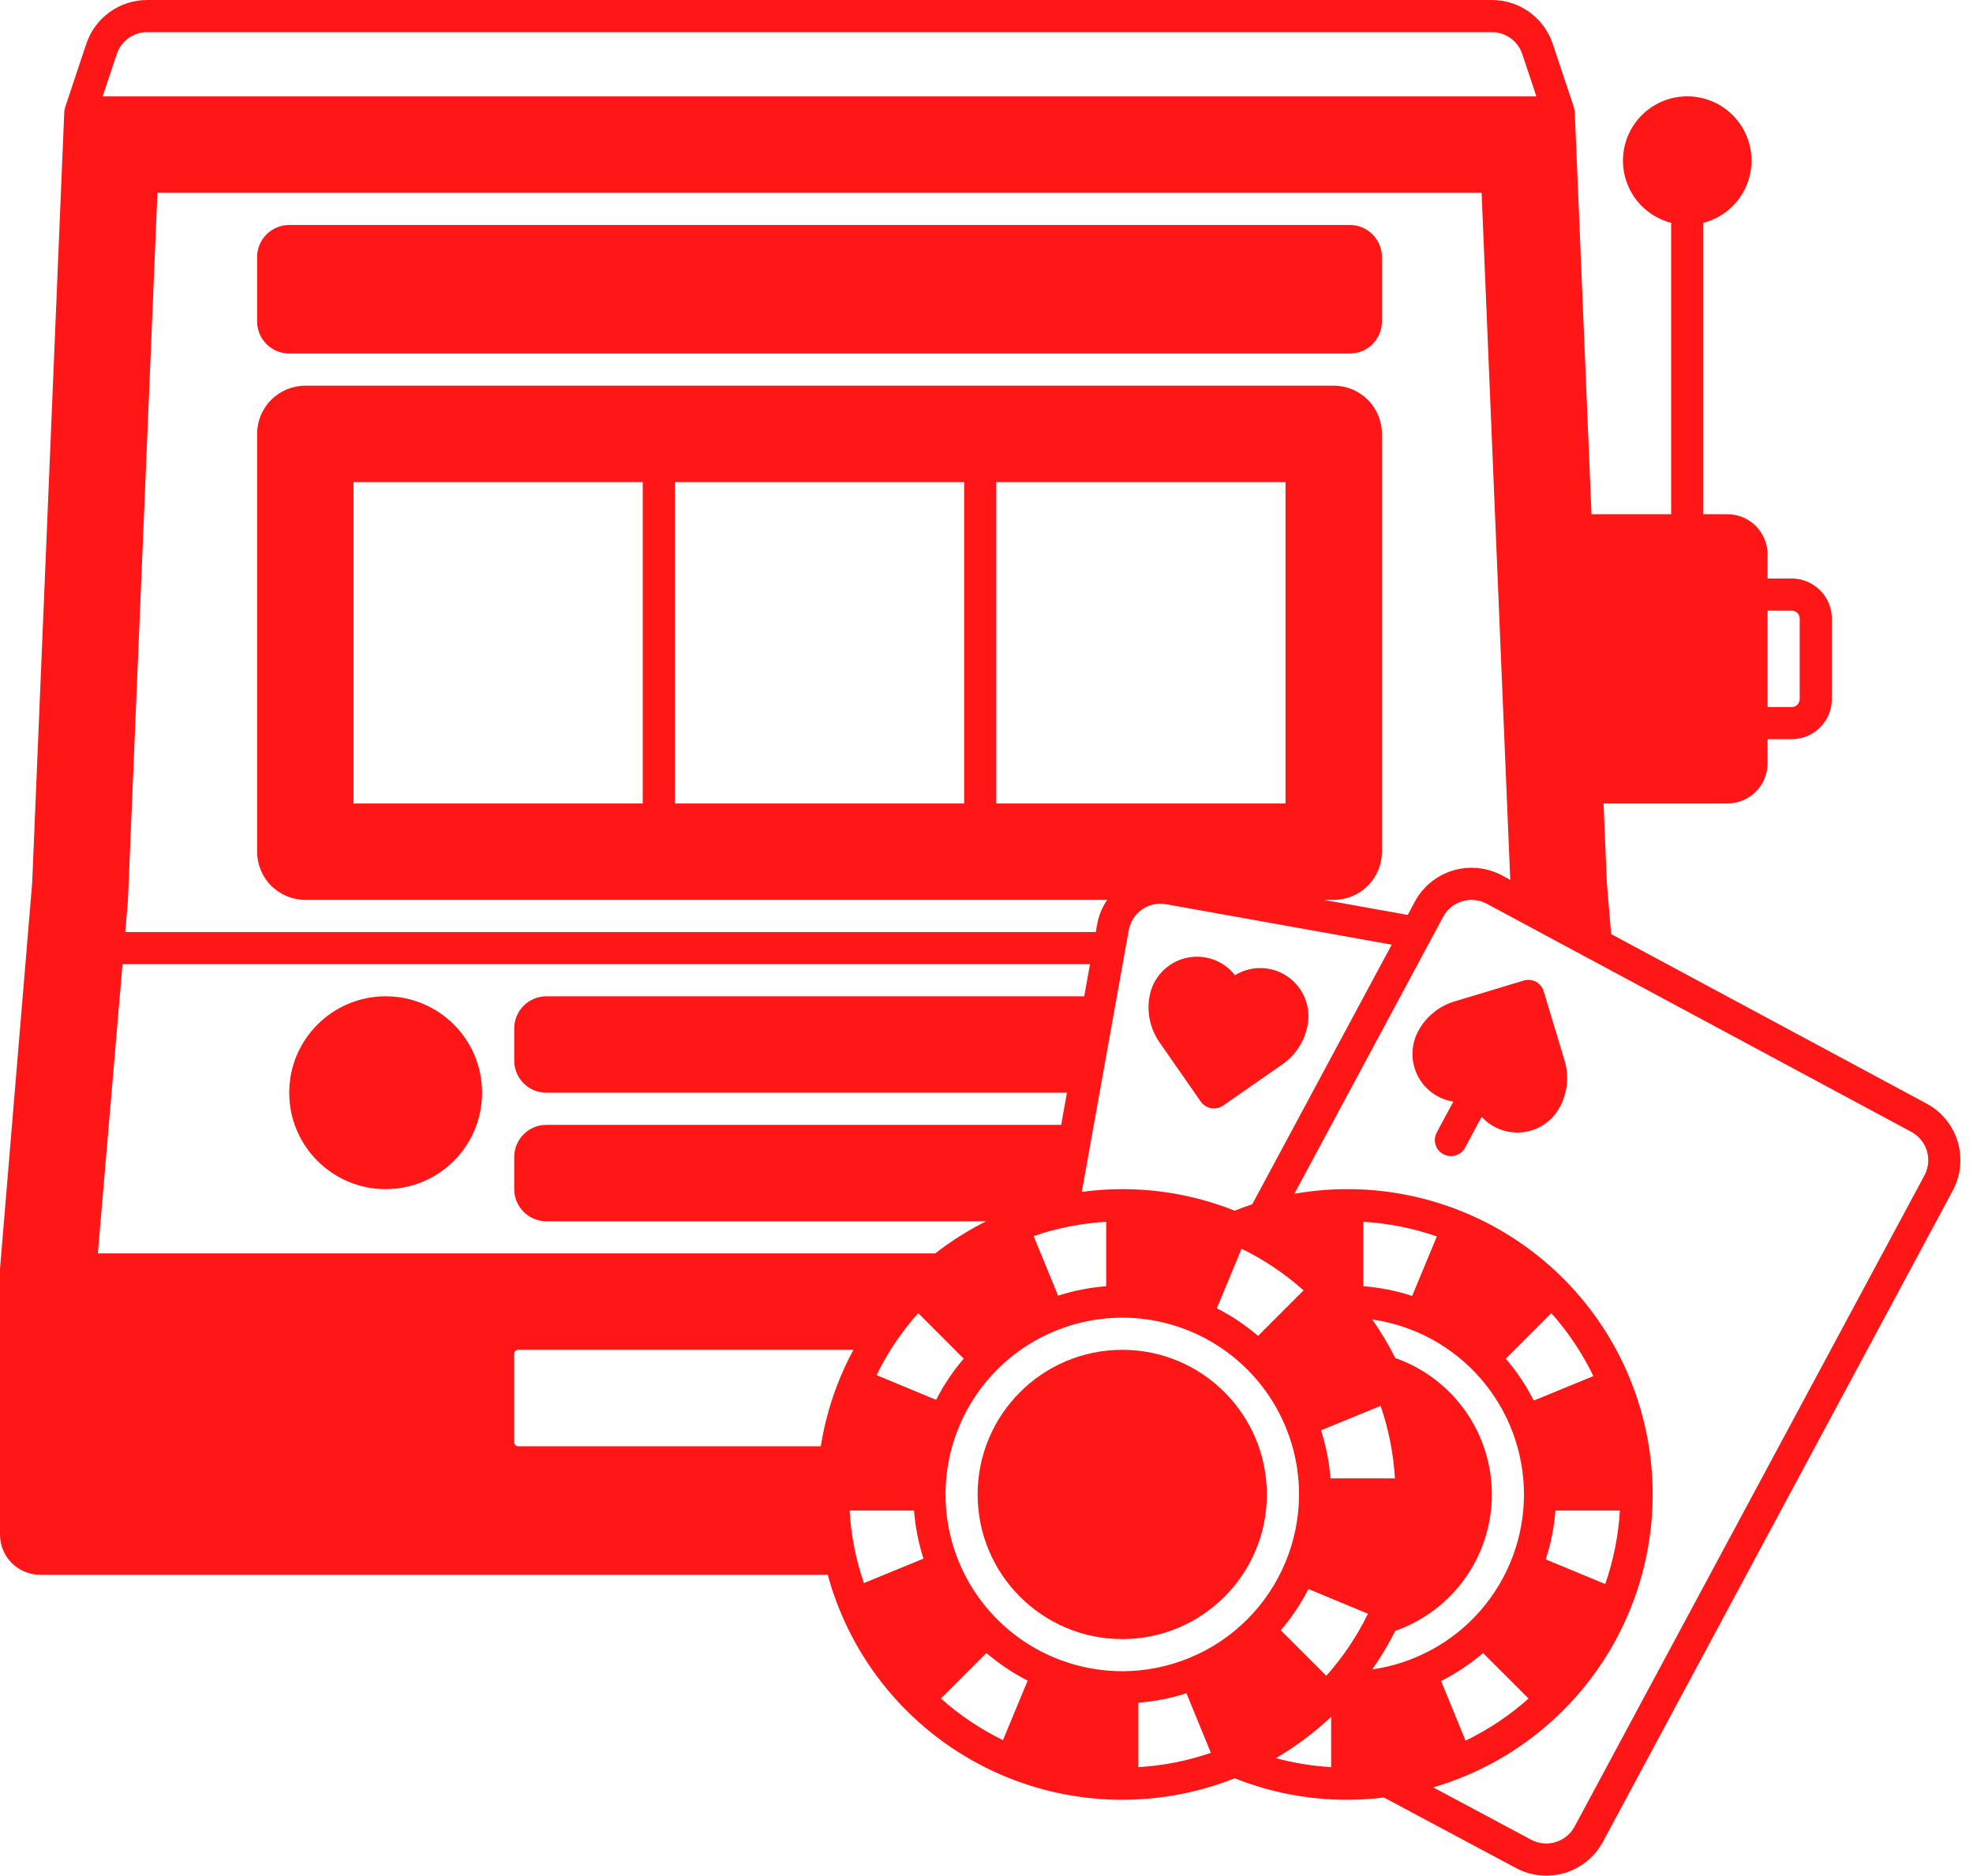
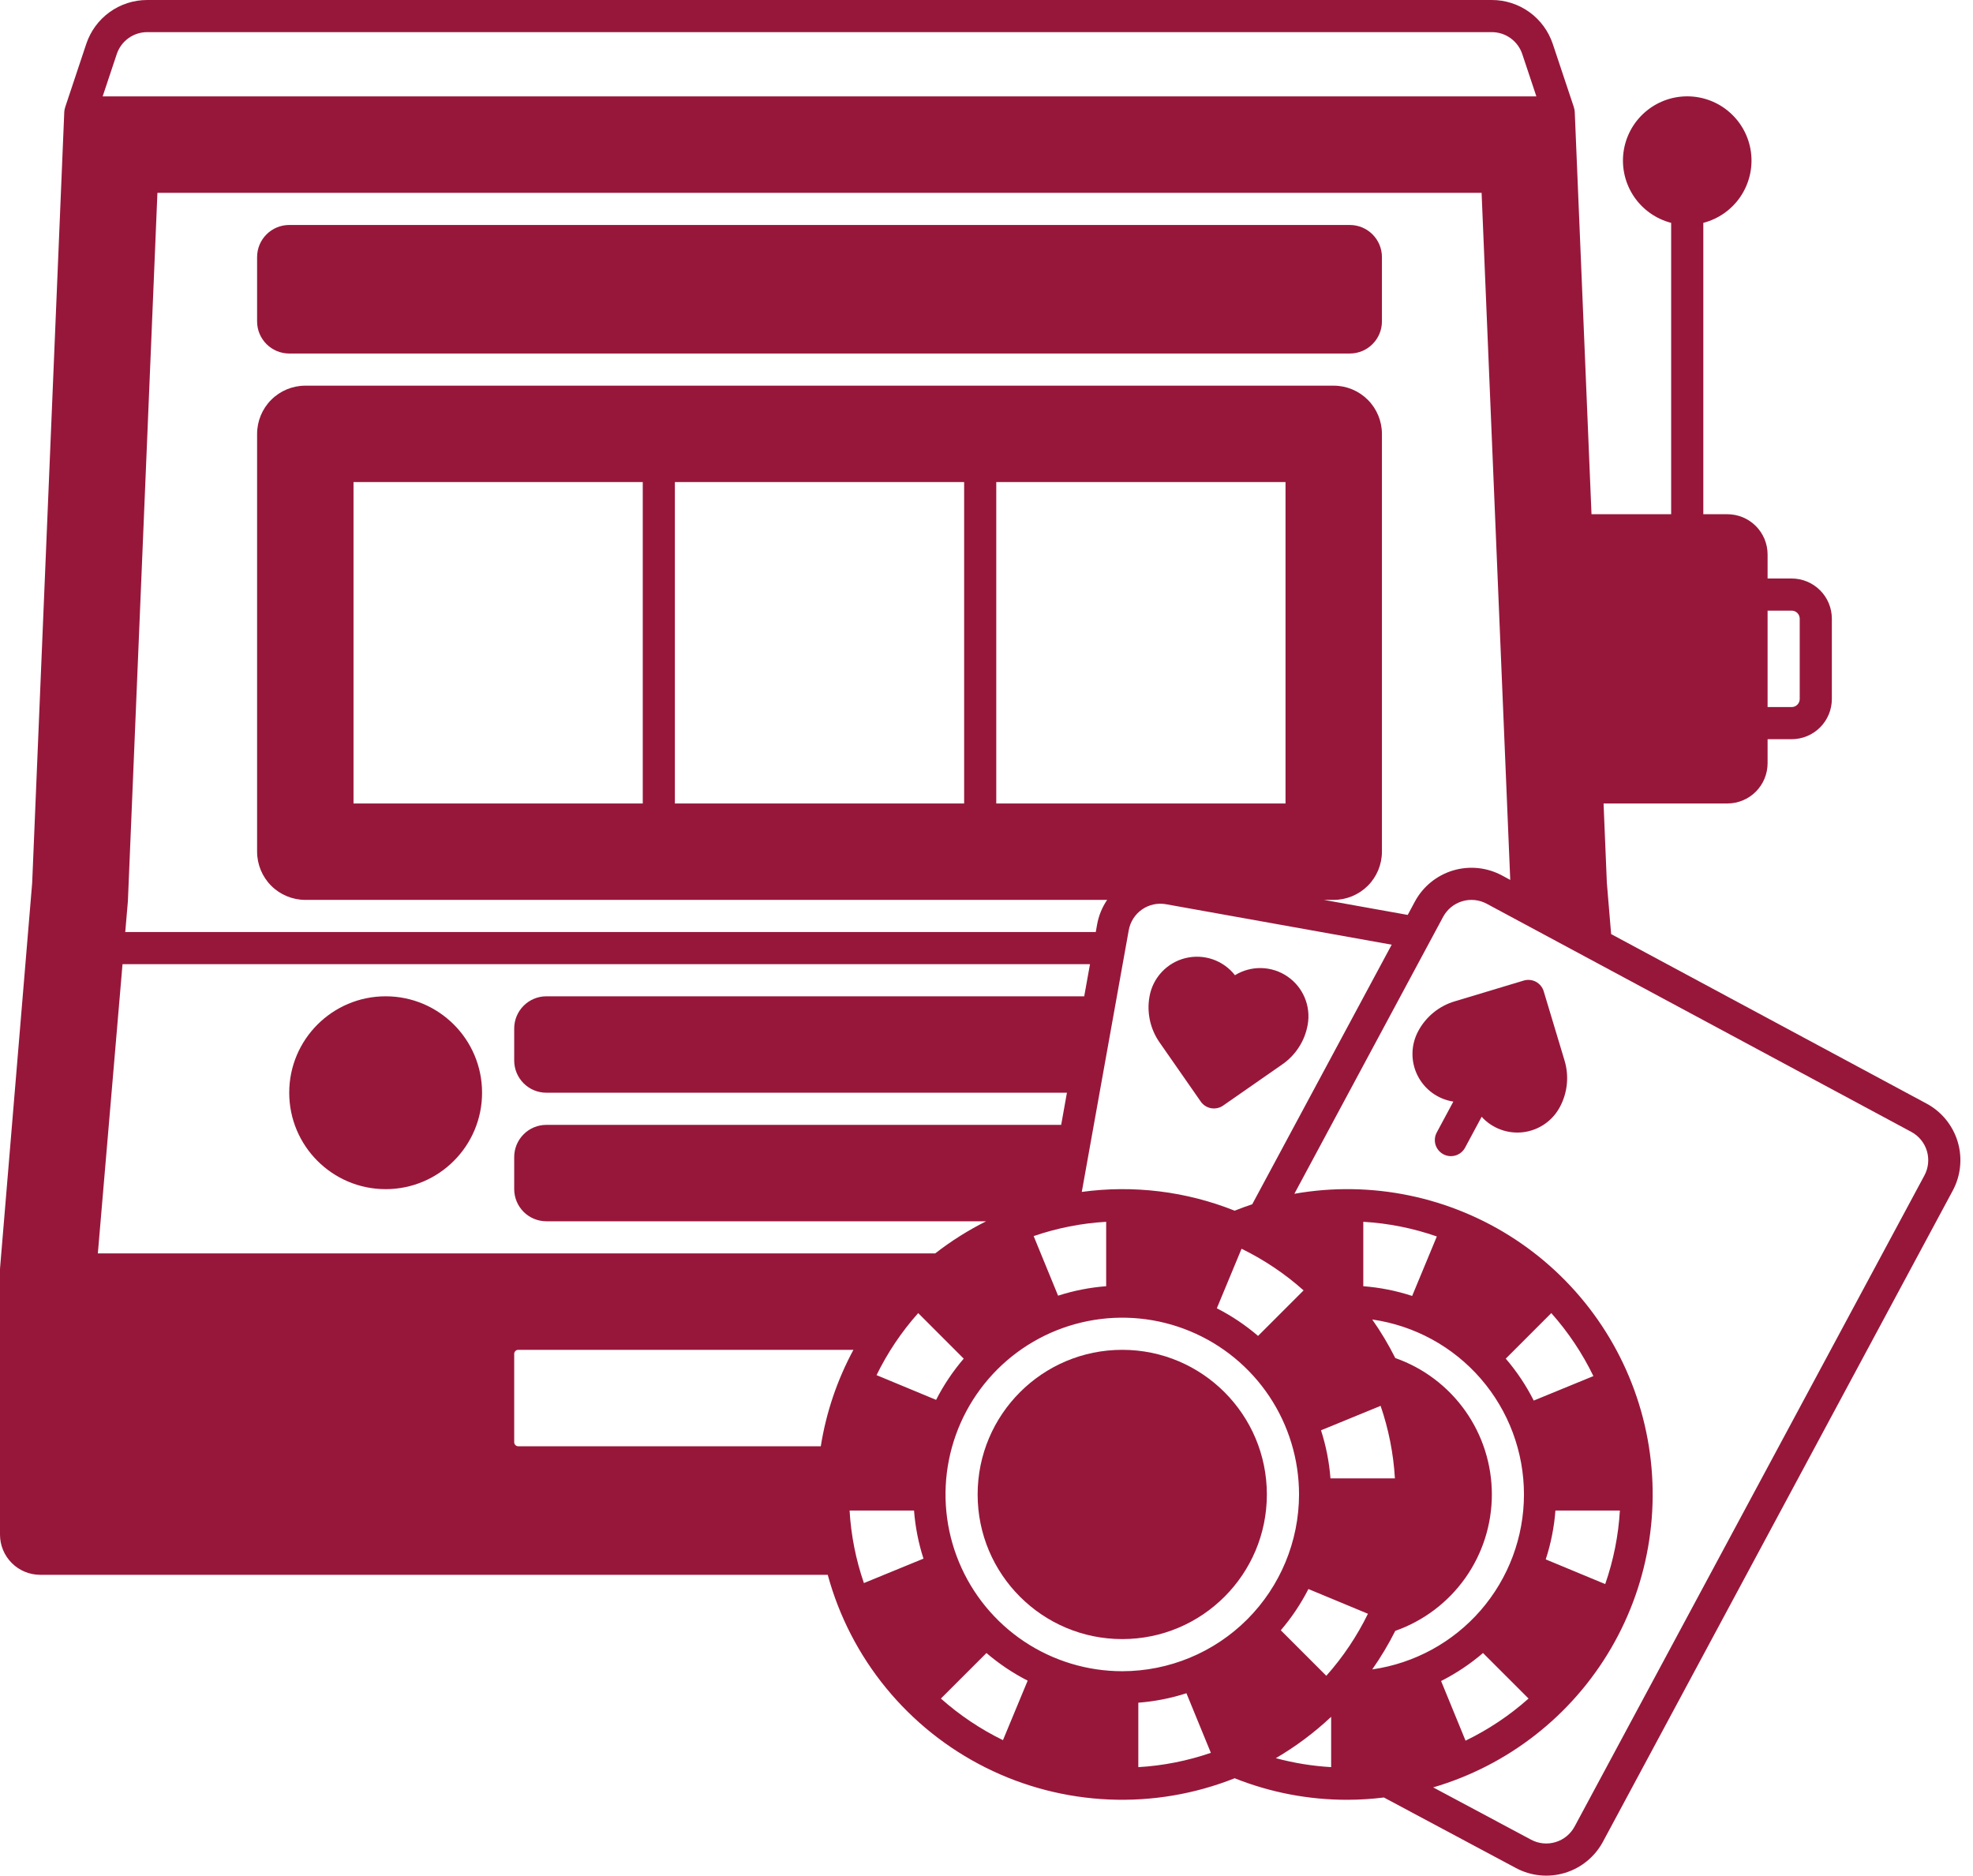
<svg xmlns="http://www.w3.org/2000/svg" width="81" height="77" viewBox="0 0 81 77" fill="none">
-   <path d="M55.414 9.236H11.875C11.146 9.236 10.555 9.826 10.555 10.555V13.194C10.555 13.923 11.146 14.513 11.875 14.513H55.414C56.143 14.513 56.734 13.923 56.734 13.194V10.555C56.734 9.826 56.143 9.236 55.414 9.236Z" fill="#FF1616" />
-   <path d="M15.833 48.818C18.019 48.818 19.791 47.045 19.791 44.859C19.791 42.673 18.019 40.901 15.833 40.901C13.647 40.901 11.874 42.673 11.874 44.859C11.874 47.045 13.647 48.818 15.833 48.818Z" fill="#FF1616" />
-   <path d="M46.073 67.289C49.352 67.289 52.01 64.631 52.01 61.352C52.01 58.073 49.352 55.414 46.073 55.414C42.794 55.414 40.136 58.073 40.136 61.352C40.136 64.631 42.794 67.289 46.073 67.289Z" fill="#FF1616" />
-   <path d="M49.296 45.222C49.345 45.293 49.408 45.354 49.481 45.401C49.554 45.447 49.635 45.48 49.721 45.495C49.806 45.51 49.893 45.508 49.978 45.49C50.063 45.471 50.143 45.437 50.214 45.387L52.642 43.697C52.916 43.508 53.148 43.267 53.327 42.988C53.507 42.709 53.628 42.397 53.686 42.07C53.754 41.694 53.711 41.306 53.563 40.954C53.415 40.602 53.168 40.3 52.852 40.085C52.537 39.87 52.165 39.751 51.783 39.742C51.401 39.733 51.025 39.835 50.7 40.035C50.465 39.734 50.147 39.508 49.786 39.383C49.425 39.259 49.035 39.242 48.664 39.334C48.294 39.425 47.957 39.623 47.696 39.902C47.435 40.181 47.26 40.529 47.193 40.905C47.133 41.231 47.139 41.566 47.21 41.891C47.281 42.215 47.415 42.522 47.605 42.794L49.296 45.222Z" fill="#FF1616" />
-   <path d="M58.224 42.331C58.074 42.61 57.993 42.92 57.988 43.237C57.983 43.554 58.054 43.867 58.196 44.15C58.337 44.434 58.544 44.679 58.8 44.866C59.056 45.052 59.353 45.175 59.666 45.223L58.988 46.485C58.946 46.562 58.919 46.646 58.91 46.732C58.901 46.819 58.908 46.907 58.933 46.99C58.958 47.074 58.999 47.152 59.054 47.219C59.109 47.287 59.177 47.343 59.254 47.384C59.33 47.425 59.414 47.451 59.501 47.46C59.588 47.468 59.676 47.459 59.759 47.434C59.842 47.408 59.92 47.367 59.987 47.311C60.054 47.255 60.109 47.187 60.15 47.11L60.828 45.847C61.041 46.081 61.307 46.261 61.604 46.371C61.901 46.481 62.219 46.518 62.534 46.48C62.848 46.441 63.148 46.328 63.409 46.149C63.671 45.971 63.885 45.732 64.035 45.453C64.193 45.161 64.292 44.841 64.325 44.511C64.358 44.181 64.326 43.847 64.229 43.53L63.376 40.696C63.326 40.529 63.211 40.388 63.057 40.305C62.903 40.223 62.722 40.204 62.554 40.255L59.721 41.108C59.403 41.202 59.107 41.359 58.85 41.569C58.593 41.779 58.38 42.038 58.224 42.331Z" fill="#FF1616" />
-   <path d="M1.321 36.242L0.002 52.061C0.001 52.079 0 52.098 0 52.116V63.001C0 63.438 0.174 63.857 0.484 64.167C0.793 64.476 1.212 64.65 1.649 64.65H33.982C34.445 66.351 35.262 67.936 36.379 69.299C37.497 70.663 38.889 71.776 40.466 72.564C42.043 73.353 43.769 73.799 45.53 73.874C47.292 73.95 49.049 73.653 50.688 73.002C52.158 73.588 53.726 73.888 55.309 73.886C55.812 73.885 56.315 73.854 56.815 73.792L62.232 76.686C62.849 77.017 63.572 77.09 64.242 76.888C64.912 76.686 65.474 76.227 65.806 75.611L80.168 48.879C80.332 48.573 80.435 48.239 80.469 47.894C80.504 47.549 80.471 47.201 80.371 46.869C80.271 46.537 80.106 46.228 79.887 45.959C79.668 45.691 79.398 45.469 79.093 45.305L66.144 38.347L65.968 36.242L65.833 32.985H70.917C71.355 32.984 71.774 32.81 72.083 32.501C72.392 32.192 72.566 31.773 72.567 31.335V30.346H73.556C73.993 30.346 74.412 30.172 74.722 29.862C75.031 29.553 75.205 29.134 75.205 28.697V25.398C75.205 24.961 75.031 24.542 74.722 24.233C74.412 23.923 73.993 23.75 73.556 23.749H72.567V22.759C72.566 22.322 72.392 21.903 72.083 21.594C71.774 21.285 71.355 21.111 70.917 21.11H69.928V9.149C70.55 8.988 71.092 8.606 71.452 8.075C71.812 7.543 71.967 6.898 71.886 6.261C71.805 5.624 71.494 5.038 71.012 4.614C70.531 4.189 69.91 3.955 69.268 3.955C68.626 3.955 68.006 4.189 67.524 4.614C67.042 5.038 66.731 5.624 66.65 6.261C66.569 6.898 66.724 7.543 67.084 8.075C67.445 8.606 67.987 8.988 68.608 9.149V21.11H65.338L64.65 4.59C64.647 4.529 64.635 4.468 64.614 4.41L64.617 4.409L63.748 1.804C63.573 1.279 63.237 0.821 62.788 0.497C62.339 0.174 61.799 -0.001 61.245 1.21295e-06H6.044C5.49 -0.001 4.95 0.174 4.501 0.497C4.052 0.821 3.716 1.279 3.541 1.804L2.673 4.409L2.675 4.41C2.655 4.468 2.642 4.529 2.639 4.59L1.321 36.242ZM72.567 25.068H73.556C73.644 25.068 73.727 25.103 73.789 25.165C73.851 25.227 73.886 25.311 73.886 25.398V28.697C73.886 28.784 73.851 28.868 73.789 28.93C73.727 28.992 73.644 29.027 73.556 29.027H72.567V25.068ZM33.697 59.373H21.275C21.231 59.373 21.189 59.355 21.159 59.324C21.128 59.293 21.11 59.251 21.11 59.208V55.579C21.11 55.536 21.128 55.494 21.159 55.463C21.189 55.432 21.231 55.414 21.275 55.414H35.037C34.37 56.649 33.917 57.987 33.697 59.373ZM35.467 64.989C35.136 64.028 34.938 63.026 34.879 62.011H37.525C37.576 62.682 37.706 63.345 37.913 63.986L35.467 64.989ZM35.986 56.453C36.437 55.53 37.012 54.673 37.696 53.906L39.565 55.776C39.121 56.293 38.741 56.861 38.431 57.468L35.986 56.453ZM41.176 71.438C40.253 70.987 39.395 70.413 38.628 69.73L40.498 67.861C41.015 68.304 41.583 68.685 42.19 68.995L41.176 71.438ZM46.733 72.545V69.9C47.405 69.849 48.068 69.719 48.708 69.512L49.711 71.958C48.75 72.289 47.748 72.487 46.733 72.546L46.733 72.545ZM46.074 68.608C44.639 68.608 43.236 68.182 42.042 67.385C40.849 66.587 39.919 65.454 39.37 64.128C38.82 62.802 38.677 61.343 38.957 59.935C39.237 58.528 39.928 57.235 40.943 56.22C41.957 55.205 43.251 54.514 44.658 54.234C46.066 53.954 47.525 54.097 48.851 54.647C50.177 55.196 51.31 56.126 52.108 57.319C52.905 58.513 53.331 59.916 53.331 61.351C53.328 63.275 52.563 65.12 51.203 66.481C49.842 67.841 47.997 68.606 46.073 68.608L46.074 68.608ZM54.755 15.833H12.534C12.009 15.833 11.506 16.042 11.135 16.413C10.764 16.784 10.556 17.287 10.555 17.812V34.964C10.556 35.489 10.764 35.992 11.135 36.363C11.506 36.734 12.009 36.942 12.534 36.943H45.453C45.246 37.247 45.106 37.591 45.041 37.953L44.986 38.262H5.142L5.249 37.014C5.249 37.004 5.25 36.995 5.251 36.985L6.463 7.916H60.826L62.002 36.123L61.659 35.938C61.042 35.607 60.32 35.535 59.65 35.736C58.98 35.938 58.417 36.398 58.086 37.014L57.793 37.56L54.354 36.943H54.755C55.279 36.942 55.782 36.734 56.154 36.363C56.525 35.992 56.733 35.489 56.734 34.964V17.812C56.733 17.287 56.525 16.784 56.154 16.413C55.782 16.042 55.279 15.833 54.755 15.833ZM52.776 19.791V32.985H40.901V19.791H52.776ZM39.582 19.791V32.985H27.707V19.791H39.582ZM26.388 19.791V32.985H14.513V19.791H26.388ZM46.34 38.186C46.402 37.842 46.598 37.536 46.885 37.336C47.172 37.136 47.527 37.059 47.871 37.121L57.135 38.782L51.409 49.439C51.166 49.519 50.926 49.606 50.688 49.702C48.697 48.907 46.536 48.642 44.412 48.931L46.34 38.186ZM53.518 52.974L51.649 54.843C51.131 54.399 50.563 54.018 49.956 53.709L50.971 51.264C51.894 51.715 52.751 52.29 53.518 52.974ZM45.413 50.157V52.803C44.742 52.854 44.079 52.984 43.439 53.191L42.436 50.745C43.397 50.414 44.399 50.217 45.413 50.158V50.157ZM54.649 72.545C53.882 72.501 53.12 72.378 52.378 72.177C53.197 71.699 53.958 71.129 54.649 70.48V72.545ZM54.451 68.796L52.582 66.927C53.026 66.409 53.406 65.841 53.716 65.234L56.16 66.249C55.709 67.172 55.134 68.029 54.451 68.796L54.451 68.796ZM54.234 58.717L56.68 57.714C57.01 58.675 57.208 59.677 57.267 60.692H54.621C54.57 60.021 54.44 59.358 54.233 58.718L54.234 58.717ZM56.336 68.534C56.69 68.03 57.006 67.501 57.282 66.951C58.441 66.543 59.446 65.785 60.156 64.782C60.866 63.779 61.247 62.58 61.247 61.351C61.247 60.122 60.866 58.923 60.156 57.92C59.446 56.917 58.441 56.159 57.282 55.751C57.006 55.201 56.69 54.672 56.336 54.169C58.065 54.416 59.647 55.278 60.791 56.598C61.935 57.917 62.565 59.605 62.565 61.351C62.565 63.097 61.935 64.785 60.791 66.105C59.647 67.424 58.065 68.286 56.336 68.534V68.534ZM55.969 52.803V50.158C56.998 50.218 58.014 50.42 58.988 50.76L57.975 53.202C57.325 52.989 56.651 52.855 55.968 52.803L55.969 52.803ZM62.967 57.497C62.655 56.879 62.269 56.301 61.818 55.776L63.687 53.906C64.38 54.684 64.962 55.555 65.416 56.492L62.967 57.497ZM66.503 62.011C66.443 63.041 66.24 64.057 65.901 65.031L63.459 64.017C63.672 63.367 63.805 62.694 63.857 62.011H66.503ZM62.754 69.73C61.976 70.423 61.105 71.005 60.167 71.459L59.163 69.01C59.781 68.697 60.359 68.311 60.884 67.861L62.754 69.73ZM78.468 46.467C78.776 46.633 79.006 46.914 79.107 47.249C79.207 47.584 79.171 47.946 79.006 48.254L64.643 74.986C64.477 75.294 64.196 75.524 63.86 75.624C63.525 75.725 63.164 75.689 62.855 75.523L58.838 73.377C61.913 72.477 64.527 70.433 66.141 67.665C67.756 64.897 68.25 61.616 67.52 58.495C66.79 55.375 64.893 52.653 62.218 50.888C59.543 49.124 56.294 48.451 53.139 49.008L59.247 37.638C59.413 37.33 59.694 37.1 60.029 36.999C60.364 36.898 60.725 36.935 61.034 37.1L78.468 46.467ZM4.793 2.222C4.88 1.959 5.048 1.73 5.273 1.568C5.497 1.406 5.767 1.319 6.044 1.319H61.244C61.521 1.319 61.791 1.406 62.016 1.568C62.241 1.73 62.409 1.959 62.496 2.222L63.075 3.958H4.214L4.793 2.222ZM5.03 39.582H44.749L44.512 40.901H22.43C22.08 40.901 21.744 41.041 21.497 41.288C21.25 41.535 21.111 41.871 21.11 42.221V43.54C21.111 43.89 21.25 44.225 21.497 44.472C21.744 44.72 22.08 44.859 22.43 44.859H43.802L43.566 46.179H22.43C22.08 46.179 21.744 46.318 21.497 46.566C21.25 46.813 21.111 47.148 21.11 47.498V48.818C21.111 49.167 21.25 49.503 21.497 49.75C21.744 49.997 22.08 50.136 22.43 50.137H40.485C39.746 50.507 39.045 50.949 38.394 51.456H4.017L5.03 39.582Z" fill="#FF1616" />
+   <path d="M55.414 9.236H11.875C11.146 9.236 10.555 9.826 10.555 10.555V13.194C10.555 13.923 11.146 14.513 11.875 14.513H55.414C56.143 14.513 56.734 13.923 56.734 13.194V10.555C56.734 9.826 56.143 9.236 55.414 9.236Z" fill="#97173A" />
+   <path d="M15.833 48.818C18.019 48.818 19.791 47.045 19.791 44.859C19.791 42.673 18.019 40.901 15.833 40.901C13.647 40.901 11.874 42.673 11.874 44.859C11.874 47.045 13.647 48.818 15.833 48.818Z" fill="#97173A" />
+   <path d="M46.073 67.289C49.352 67.289 52.01 64.631 52.01 61.352C52.01 58.073 49.352 55.414 46.073 55.414C42.794 55.414 40.136 58.073 40.136 61.352C40.136 64.631 42.794 67.289 46.073 67.289Z" fill="#97173A" />
+   <path d="M49.296 45.222C49.345 45.293 49.408 45.354 49.481 45.401C49.554 45.447 49.635 45.48 49.721 45.495C49.806 45.51 49.893 45.508 49.978 45.49C50.063 45.471 50.143 45.437 50.214 45.387L52.642 43.697C52.916 43.508 53.148 43.267 53.327 42.988C53.507 42.709 53.628 42.397 53.686 42.07C53.754 41.694 53.711 41.306 53.563 40.954C53.415 40.602 53.168 40.3 52.852 40.085C52.537 39.87 52.165 39.751 51.783 39.742C51.401 39.733 51.025 39.835 50.7 40.035C50.465 39.734 50.147 39.508 49.786 39.383C49.425 39.259 49.035 39.242 48.664 39.334C48.294 39.425 47.957 39.623 47.696 39.902C47.435 40.181 47.26 40.529 47.193 40.905C47.133 41.231 47.139 41.566 47.21 41.891C47.281 42.215 47.415 42.522 47.605 42.794L49.296 45.222Z" fill="#97173A" />
+   <path d="M58.224 42.331C58.074 42.61 57.993 42.92 57.988 43.237C57.983 43.554 58.054 43.867 58.196 44.15C58.337 44.434 58.544 44.679 58.8 44.866C59.056 45.052 59.353 45.175 59.666 45.223L58.988 46.485C58.946 46.562 58.919 46.646 58.91 46.732C58.901 46.819 58.908 46.907 58.933 46.99C58.958 47.074 58.999 47.152 59.054 47.219C59.109 47.287 59.177 47.343 59.254 47.384C59.33 47.425 59.414 47.451 59.501 47.46C59.588 47.468 59.676 47.459 59.759 47.434C59.842 47.408 59.92 47.367 59.987 47.311C60.054 47.255 60.109 47.187 60.15 47.11L60.828 45.847C61.041 46.081 61.307 46.261 61.604 46.371C61.901 46.481 62.219 46.518 62.534 46.48C62.848 46.441 63.148 46.328 63.409 46.149C63.671 45.971 63.885 45.732 64.035 45.453C64.193 45.161 64.292 44.841 64.325 44.511C64.358 44.181 64.326 43.847 64.229 43.53L63.376 40.696C63.326 40.529 63.211 40.388 63.057 40.305C62.903 40.223 62.722 40.204 62.554 40.255L59.721 41.108C59.403 41.202 59.107 41.359 58.85 41.569C58.593 41.779 58.38 42.038 58.224 42.331Z" fill="#97173A" />
+   <path d="M1.321 36.242L0.002 52.061C0.001 52.079 0 52.098 0 52.116V63.001C0 63.438 0.174 63.857 0.484 64.167C0.793 64.476 1.212 64.65 1.649 64.65H33.982C34.445 66.351 35.262 67.936 36.379 69.299C37.497 70.663 38.889 71.776 40.466 72.564C42.043 73.353 43.769 73.799 45.53 73.874C47.292 73.95 49.049 73.653 50.688 73.002C52.158 73.588 53.726 73.888 55.309 73.886C55.812 73.885 56.315 73.854 56.815 73.792L62.232 76.686C62.849 77.017 63.572 77.09 64.242 76.888C64.912 76.686 65.474 76.227 65.806 75.611L80.168 48.879C80.332 48.573 80.435 48.239 80.469 47.894C80.504 47.549 80.471 47.201 80.371 46.869C80.271 46.537 80.106 46.228 79.887 45.959C79.668 45.691 79.398 45.469 79.093 45.305L66.144 38.347L65.968 36.242L65.833 32.985H70.917C71.355 32.984 71.774 32.81 72.083 32.501C72.392 32.192 72.566 31.773 72.567 31.335V30.346H73.556C73.993 30.346 74.412 30.172 74.722 29.862C75.031 29.553 75.205 29.134 75.205 28.697V25.398C75.205 24.961 75.031 24.542 74.722 24.233C74.412 23.923 73.993 23.75 73.556 23.749H72.567V22.759C72.566 22.322 72.392 21.903 72.083 21.594C71.774 21.285 71.355 21.111 70.917 21.11H69.928V9.149C70.55 8.988 71.092 8.606 71.452 8.075C71.812 7.543 71.967 6.898 71.886 6.261C71.805 5.624 71.494 5.038 71.012 4.614C70.531 4.189 69.91 3.955 69.268 3.955C68.626 3.955 68.006 4.189 67.524 4.614C67.042 5.038 66.731 5.624 66.65 6.261C66.569 6.898 66.724 7.543 67.084 8.075C67.445 8.606 67.987 8.988 68.608 9.149V21.11H65.338L64.65 4.59C64.647 4.529 64.635 4.468 64.614 4.41L64.617 4.409L63.748 1.804C63.573 1.279 63.237 0.821 62.788 0.497C62.339 0.174 61.799 -0.001 61.245 1.21295e-06H6.044C5.49 -0.001 4.95 0.174 4.501 0.497C4.052 0.821 3.716 1.279 3.541 1.804L2.673 4.409L2.675 4.41C2.655 4.468 2.642 4.529 2.639 4.59L1.321 36.242ZM72.567 25.068H73.556C73.644 25.068 73.727 25.103 73.789 25.165C73.851 25.227 73.886 25.311 73.886 25.398V28.697C73.886 28.784 73.851 28.868 73.789 28.93C73.727 28.992 73.644 29.027 73.556 29.027H72.567V25.068ZM33.697 59.373H21.275C21.231 59.373 21.189 59.355 21.159 59.324C21.128 59.293 21.11 59.251 21.11 59.208V55.579C21.11 55.536 21.128 55.494 21.159 55.463C21.189 55.432 21.231 55.414 21.275 55.414H35.037C34.37 56.649 33.917 57.987 33.697 59.373ZM35.467 64.989C35.136 64.028 34.938 63.026 34.879 62.011H37.525C37.576 62.682 37.706 63.345 37.913 63.986L35.467 64.989ZM35.986 56.453C36.437 55.53 37.012 54.673 37.696 53.906L39.565 55.776C39.121 56.293 38.741 56.861 38.431 57.468L35.986 56.453ZM41.176 71.438C40.253 70.987 39.395 70.413 38.628 69.73L40.498 67.861C41.015 68.304 41.583 68.685 42.19 68.995L41.176 71.438ZM46.733 72.545V69.9C47.405 69.849 48.068 69.719 48.708 69.512L49.711 71.958C48.75 72.289 47.748 72.487 46.733 72.546L46.733 72.545ZM46.074 68.608C44.639 68.608 43.236 68.182 42.042 67.385C40.849 66.587 39.919 65.454 39.37 64.128C38.82 62.802 38.677 61.343 38.957 59.935C39.237 58.528 39.928 57.235 40.943 56.22C41.957 55.205 43.251 54.514 44.658 54.234C46.066 53.954 47.525 54.097 48.851 54.647C50.177 55.196 51.31 56.126 52.108 57.319C52.905 58.513 53.331 59.916 53.331 61.351C53.328 63.275 52.563 65.12 51.203 66.481C49.842 67.841 47.997 68.606 46.073 68.608L46.074 68.608ZM54.755 15.833H12.534C12.009 15.833 11.506 16.042 11.135 16.413C10.764 16.784 10.556 17.287 10.555 17.812V34.964C10.556 35.489 10.764 35.992 11.135 36.363C11.506 36.734 12.009 36.942 12.534 36.943H45.453C45.246 37.247 45.106 37.591 45.041 37.953L44.986 38.262H5.142L5.249 37.014C5.249 37.004 5.25 36.995 5.251 36.985L6.463 7.916H60.826L62.002 36.123L61.659 35.938C61.042 35.607 60.32 35.535 59.65 35.736C58.98 35.938 58.417 36.398 58.086 37.014L57.793 37.56L54.354 36.943H54.755C55.279 36.942 55.782 36.734 56.154 36.363C56.525 35.992 56.733 35.489 56.734 34.964V17.812C56.733 17.287 56.525 16.784 56.154 16.413C55.782 16.042 55.279 15.833 54.755 15.833ZM52.776 19.791V32.985H40.901V19.791H52.776ZM39.582 19.791V32.985H27.707V19.791H39.582ZM26.388 19.791V32.985H14.513V19.791H26.388ZM46.34 38.186C46.402 37.842 46.598 37.536 46.885 37.336C47.172 37.136 47.527 37.059 47.871 37.121L57.135 38.782L51.409 49.439C51.166 49.519 50.926 49.606 50.688 49.702C48.697 48.907 46.536 48.642 44.412 48.931L46.34 38.186ZM53.518 52.974L51.649 54.843C51.131 54.399 50.563 54.018 49.956 53.709L50.971 51.264C51.894 51.715 52.751 52.29 53.518 52.974ZM45.413 50.157V52.803C44.742 52.854 44.079 52.984 43.439 53.191L42.436 50.745C43.397 50.414 44.399 50.217 45.413 50.158V50.157ZM54.649 72.545C53.882 72.501 53.12 72.378 52.378 72.177C53.197 71.699 53.958 71.129 54.649 70.48V72.545ZM54.451 68.796L52.582 66.927C53.026 66.409 53.406 65.841 53.716 65.234L56.16 66.249C55.709 67.172 55.134 68.029 54.451 68.796L54.451 68.796ZM54.234 58.717L56.68 57.714C57.01 58.675 57.208 59.677 57.267 60.692H54.621C54.57 60.021 54.44 59.358 54.233 58.718L54.234 58.717ZM56.336 68.534C56.69 68.03 57.006 67.501 57.282 66.951C58.441 66.543 59.446 65.785 60.156 64.782C60.866 63.779 61.247 62.58 61.247 61.351C61.247 60.122 60.866 58.923 60.156 57.92C59.446 56.917 58.441 56.159 57.282 55.751C57.006 55.201 56.69 54.672 56.336 54.169C58.065 54.416 59.647 55.278 60.791 56.598C61.935 57.917 62.565 59.605 62.565 61.351C62.565 63.097 61.935 64.785 60.791 66.105C59.647 67.424 58.065 68.286 56.336 68.534V68.534ZM55.969 52.803V50.158C56.998 50.218 58.014 50.42 58.988 50.76L57.975 53.202C57.325 52.989 56.651 52.855 55.968 52.803L55.969 52.803ZM62.967 57.497C62.655 56.879 62.269 56.301 61.818 55.776L63.687 53.906C64.38 54.684 64.962 55.555 65.416 56.492L62.967 57.497ZM66.503 62.011C66.443 63.041 66.24 64.057 65.901 65.031L63.459 64.017C63.672 63.367 63.805 62.694 63.857 62.011H66.503ZM62.754 69.73C61.976 70.423 61.105 71.005 60.167 71.459L59.163 69.01C59.781 68.697 60.359 68.311 60.884 67.861L62.754 69.73ZM78.468 46.467C78.776 46.633 79.006 46.914 79.107 47.249C79.207 47.584 79.171 47.946 79.006 48.254L64.643 74.986C64.477 75.294 64.196 75.524 63.86 75.624C63.525 75.725 63.164 75.689 62.855 75.523L58.838 73.377C61.913 72.477 64.527 70.433 66.141 67.665C67.756 64.897 68.25 61.616 67.52 58.495C66.79 55.375 64.893 52.653 62.218 50.888C59.543 49.124 56.294 48.451 53.139 49.008L59.247 37.638C59.413 37.33 59.694 37.1 60.029 36.999C60.364 36.898 60.725 36.935 61.034 37.1L78.468 46.467ZM4.793 2.222C4.88 1.959 5.048 1.73 5.273 1.568C5.497 1.406 5.767 1.319 6.044 1.319H61.244C61.521 1.319 61.791 1.406 62.016 1.568C62.241 1.73 62.409 1.959 62.496 2.222L63.075 3.958H4.214L4.793 2.222ZM5.03 39.582H44.749L44.512 40.901H22.43C22.08 40.901 21.744 41.041 21.497 41.288C21.25 41.535 21.111 41.871 21.11 42.221V43.54C21.111 43.89 21.25 44.225 21.497 44.472C21.744 44.72 22.08 44.859 22.43 44.859H43.802L43.566 46.179H22.43C22.08 46.179 21.744 46.318 21.497 46.566C21.25 46.813 21.111 47.148 21.11 47.498V48.818C21.111 49.167 21.25 49.503 21.497 49.75C21.744 49.997 22.08 50.136 22.43 50.137H40.485C39.746 50.507 39.045 50.949 38.394 51.456H4.017L5.03 39.582Z" fill="#97173A" />
</svg>
